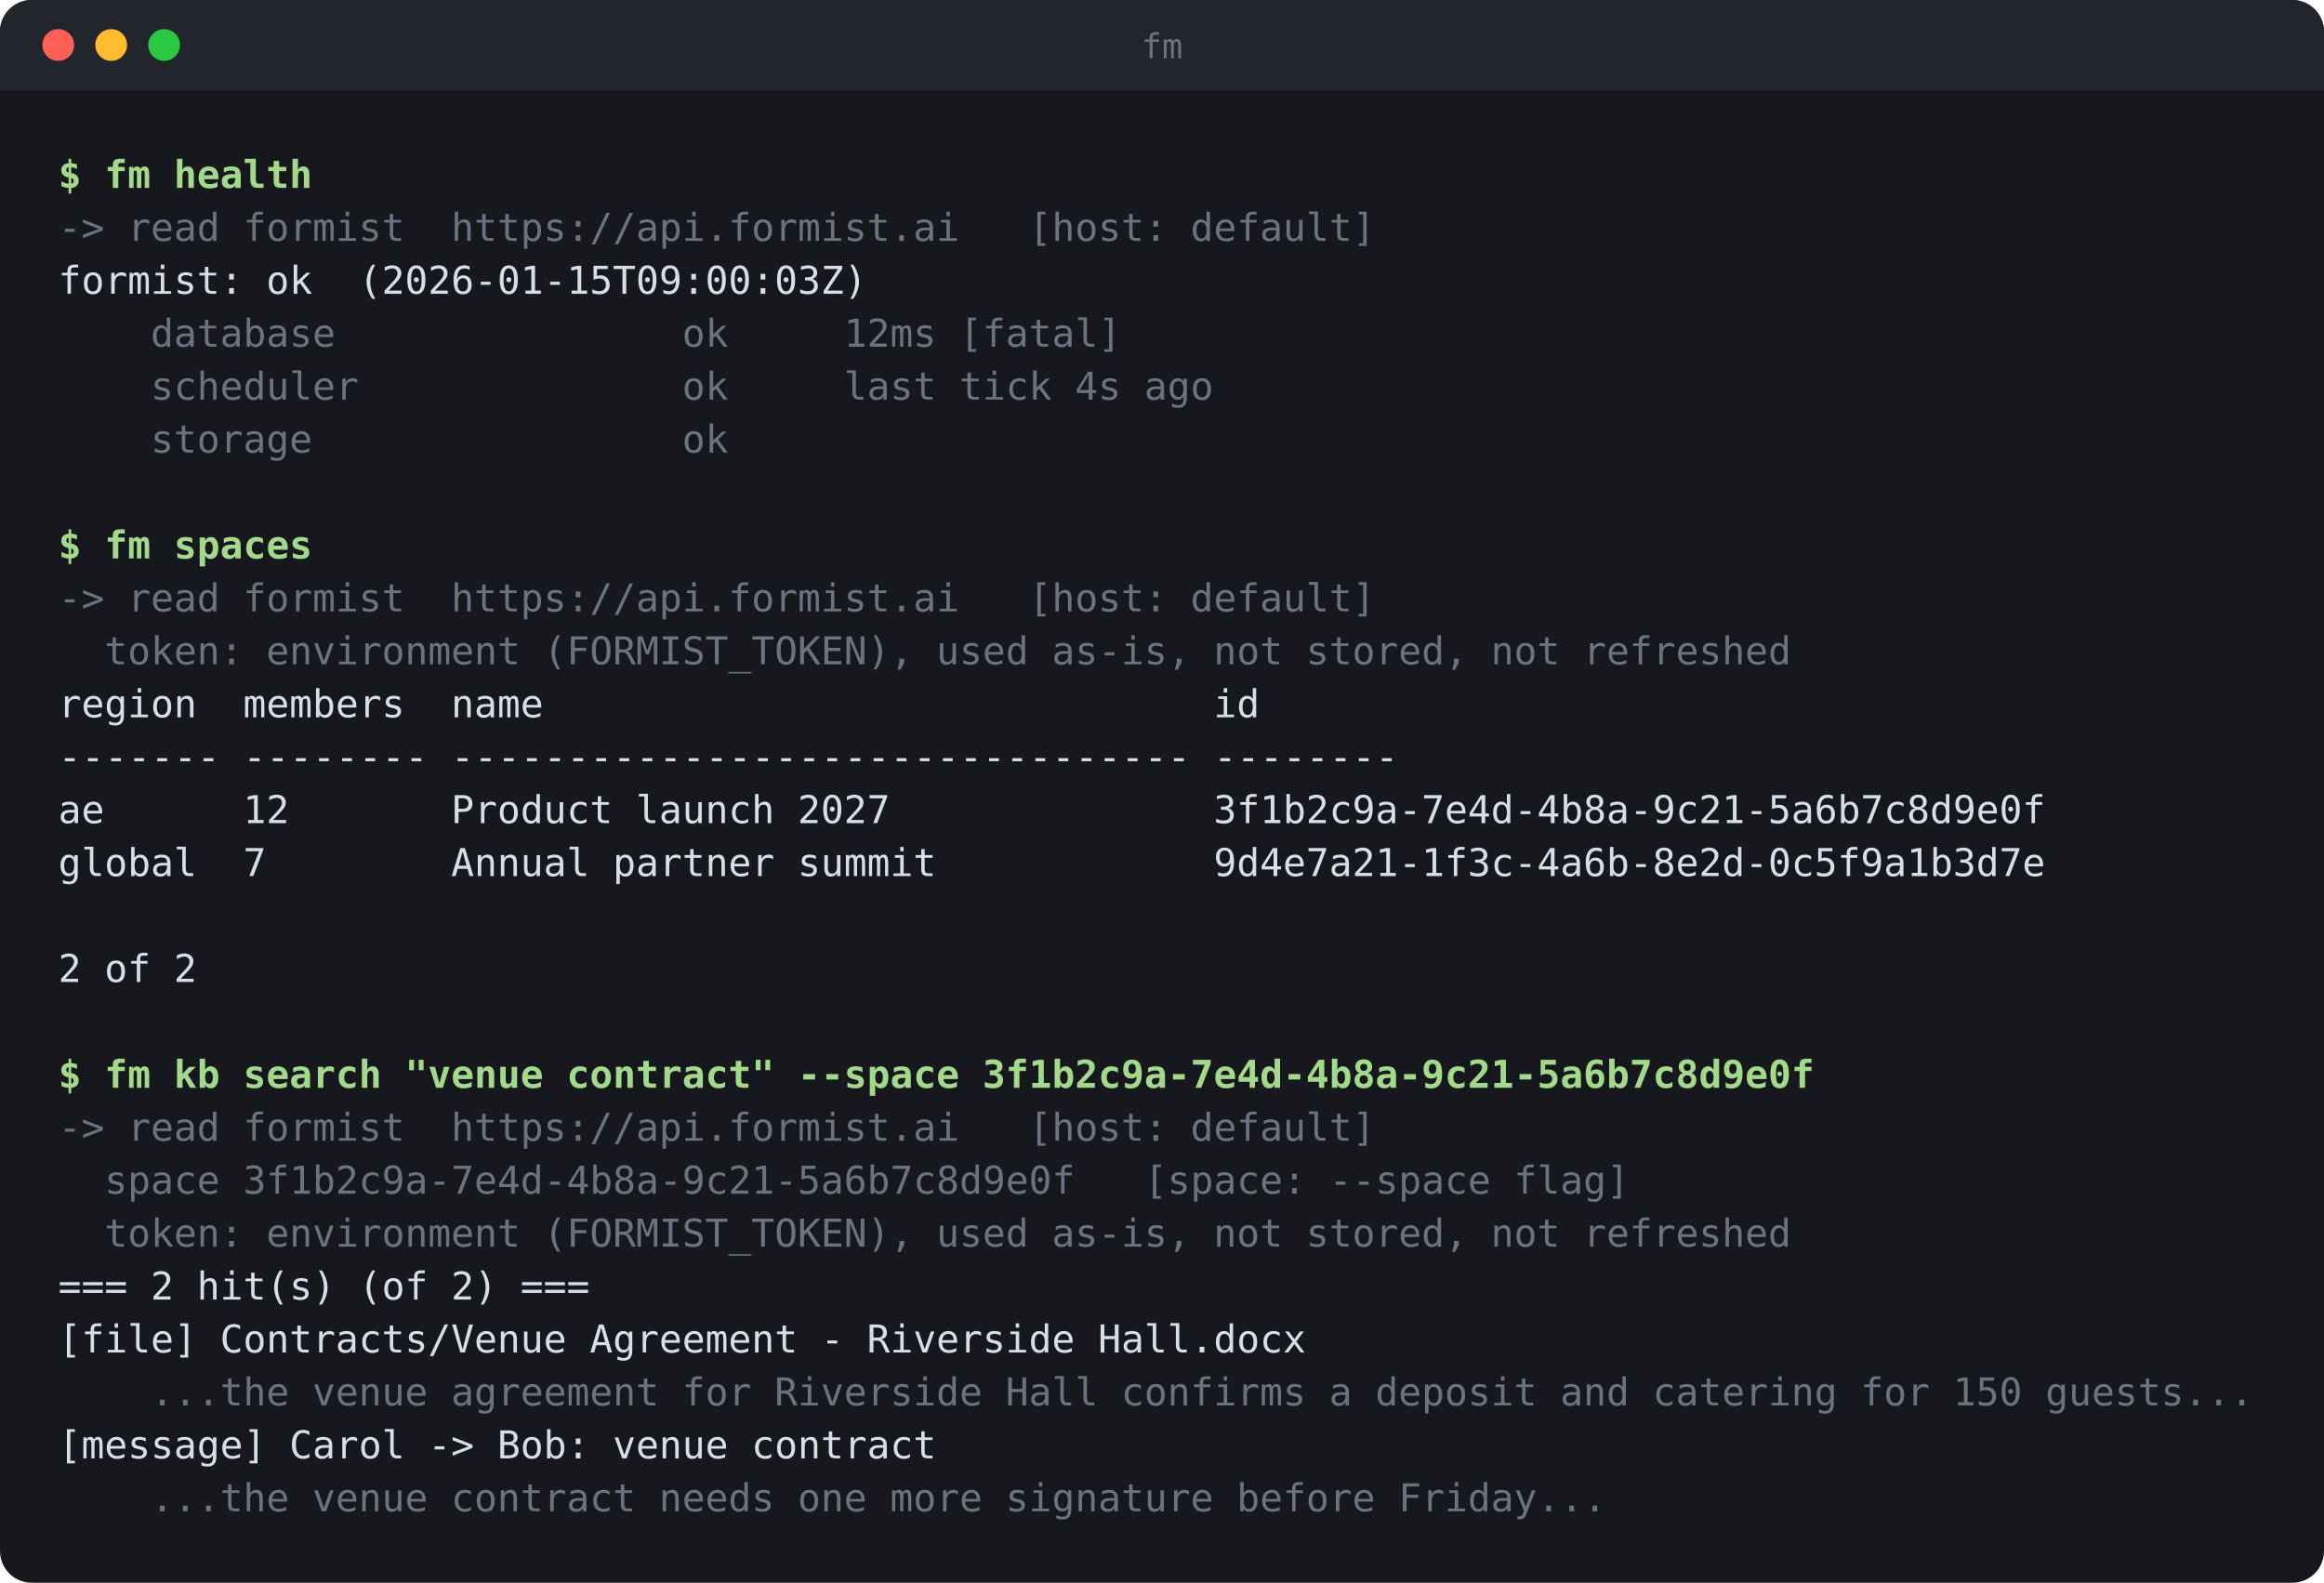
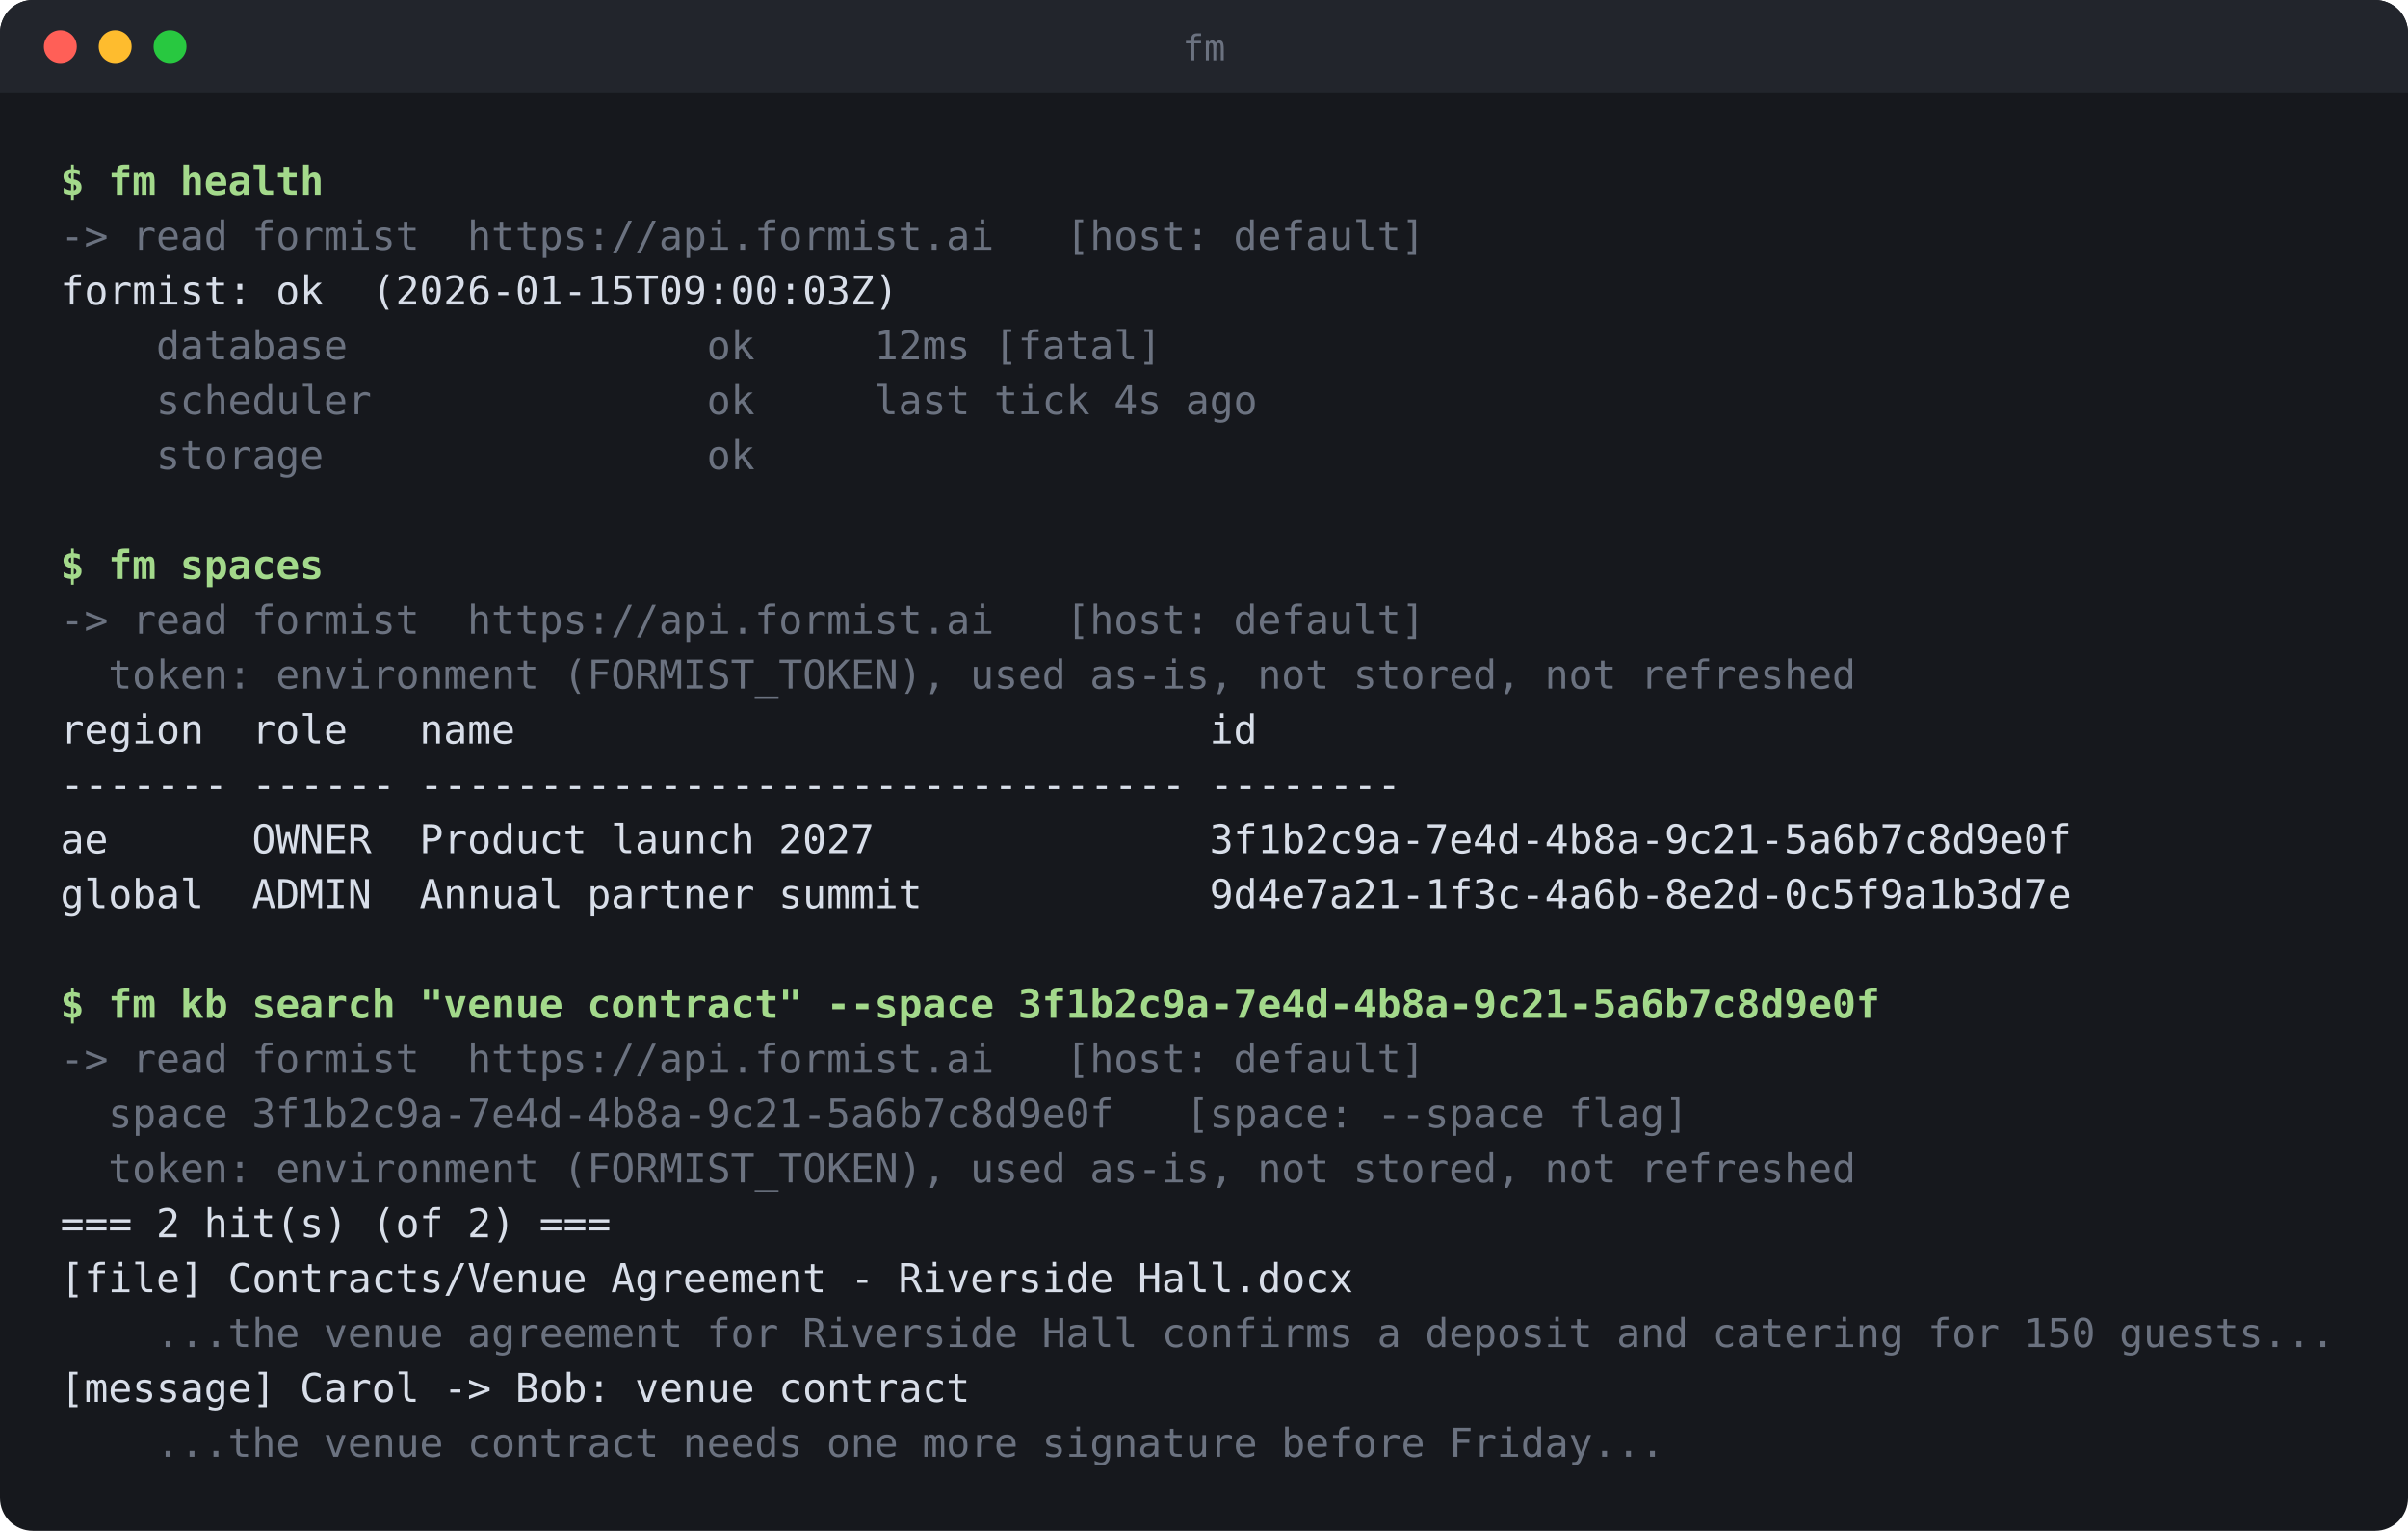
- <svg xmlns="http://www.w3.org/2000/svg" width="878" height="598" viewBox="0 0 878 598" xml:space="preserve">
-   <rect width="878" height="598" rx="12" fill="#16181d" />
+ <svg xmlns="http://www.w3.org/2000/svg" width="878" height="558" viewBox="0 0 878 558" xml:space="preserve">
+   <rect width="878" height="558" rx="12" fill="#16181d" />
  <path d="M0 12a12 12 0 0 1 12-12h854a12 12 0 0 1 12 12v22h-878z" fill="#22252c" />
  <circle cx="22" cy="17.0" r="6" fill="#ff5f57" />
  <circle cx="42" cy="17.0" r="6" fill="#febc2e" />
  <circle cx="62" cy="17.0" r="6" fill="#28c840" />
  <text x="439.0" y="22.0" fill="#6b7280" font-family="Menlo, monospace" font-size="13" text-anchor="middle">fm</text>
  <g font-family="'JetBrains Mono', 'SF Mono', Menlo, Consolas, monospace" font-size="14.5">
    <text x="22" y="71" fill="#a3d98b" font-weight="700">$ fm health</text>
    <text x="22" y="91" fill="#6b7280">-&gt; read formist  https://api.formist.ai   [host: default]</text>
    <text x="22" y="111" fill="#d8dee9">formist: ok  (2026-01-15T09:00:03Z)</text>
    <text x="22" y="131" fill="#6b7280">    database               ok     12ms [fatal]</text>
    <text x="22" y="151" fill="#6b7280">    scheduler              ok     last tick 4s ago</text>
    <text x="22" y="171" fill="#6b7280">    storage                ok     </text>
    <text x="22" y="191" fill="#d8dee9" />
    <text x="22" y="211" fill="#a3d98b" font-weight="700">$ fm spaces</text>
    <text x="22" y="231" fill="#6b7280">-&gt; read formist  https://api.formist.ai   [host: default]</text>
    <text x="22" y="251" fill="#6b7280">  token: environment (FORMIST_TOKEN), used as-is, not stored, not refreshed</text>
-     <text x="22" y="271" fill="#d8dee9">region  members  name                             id</text>
-     <text x="22" y="291" fill="#d8dee9">------- -------- -------------------------------- --------</text>
-     <text x="22" y="311" fill="#d8dee9">ae      12       Product launch 2027              3f1b2c9a-7e4d-4b8a-9c21-5a6b7c8d9e0f</text>
-     <text x="22" y="331" fill="#d8dee9">global  7        Annual partner summit            9d4e7a21-1f3c-4a6b-8e2d-0c5f9a1b3d7e</text>
+     <text x="22" y="271" fill="#d8dee9">region  role   name                             id</text>
+     <text x="22" y="291" fill="#d8dee9">------- ------ -------------------------------- --------</text>
+     <text x="22" y="311" fill="#d8dee9">ae      OWNER  Product launch 2027              3f1b2c9a-7e4d-4b8a-9c21-5a6b7c8d9e0f</text>
+     <text x="22" y="331" fill="#d8dee9">global  ADMIN  Annual partner summit            9d4e7a21-1f3c-4a6b-8e2d-0c5f9a1b3d7e</text>
    <text x="22" y="351" fill="#d8dee9" />
-     <text x="22" y="371" fill="#d8dee9">2 of 2</text>
-     <text x="22" y="391" fill="#d8dee9" />
-     <text x="22" y="411" fill="#a3d98b" font-weight="700">$ fm kb search "venue contract" --space 3f1b2c9a-7e4d-4b8a-9c21-5a6b7c8d9e0f</text>
-     <text x="22" y="431" fill="#6b7280">-&gt; read formist  https://api.formist.ai   [host: default]</text>
-     <text x="22" y="451" fill="#6b7280">  space 3f1b2c9a-7e4d-4b8a-9c21-5a6b7c8d9e0f   [space: --space flag]</text>
-     <text x="22" y="471" fill="#6b7280">  token: environment (FORMIST_TOKEN), used as-is, not stored, not refreshed</text>
-     <text x="22" y="491" fill="#d8dee9">=== 2 hit(s) (of 2) ===</text>
-     <text x="22" y="511" fill="#d8dee9">[file] Contracts/Venue Agreement - Riverside Hall.docx</text>
-     <text x="22" y="531" fill="#6b7280">    ...the venue agreement for Riverside Hall confirms a deposit and catering for 150 guests...</text>
-     <text x="22" y="551" fill="#d8dee9">[message] Carol -&gt; Bob: venue contract</text>
-     <text x="22" y="571" fill="#6b7280">    ...the venue contract needs one more signature before Friday...</text>
+     <text x="22" y="371" fill="#a3d98b" font-weight="700">$ fm kb search "venue contract" --space 3f1b2c9a-7e4d-4b8a-9c21-5a6b7c8d9e0f</text>
+     <text x="22" y="391" fill="#6b7280">-&gt; read formist  https://api.formist.ai   [host: default]</text>
+     <text x="22" y="411" fill="#6b7280">  space 3f1b2c9a-7e4d-4b8a-9c21-5a6b7c8d9e0f   [space: --space flag]</text>
+     <text x="22" y="431" fill="#6b7280">  token: environment (FORMIST_TOKEN), used as-is, not stored, not refreshed</text>
+     <text x="22" y="451" fill="#d8dee9">=== 2 hit(s) (of 2) ===</text>
+     <text x="22" y="471" fill="#d8dee9">[file] Contracts/Venue Agreement - Riverside Hall.docx</text>
+     <text x="22" y="491" fill="#6b7280">    ...the venue agreement for Riverside Hall confirms a deposit and catering for 150 guests...</text>
+     <text x="22" y="511" fill="#d8dee9">[message] Carol -&gt; Bob: venue contract</text>
+     <text x="22" y="531" fill="#6b7280">    ...the venue contract needs one more signature before Friday...</text>
  </g>
</svg>
